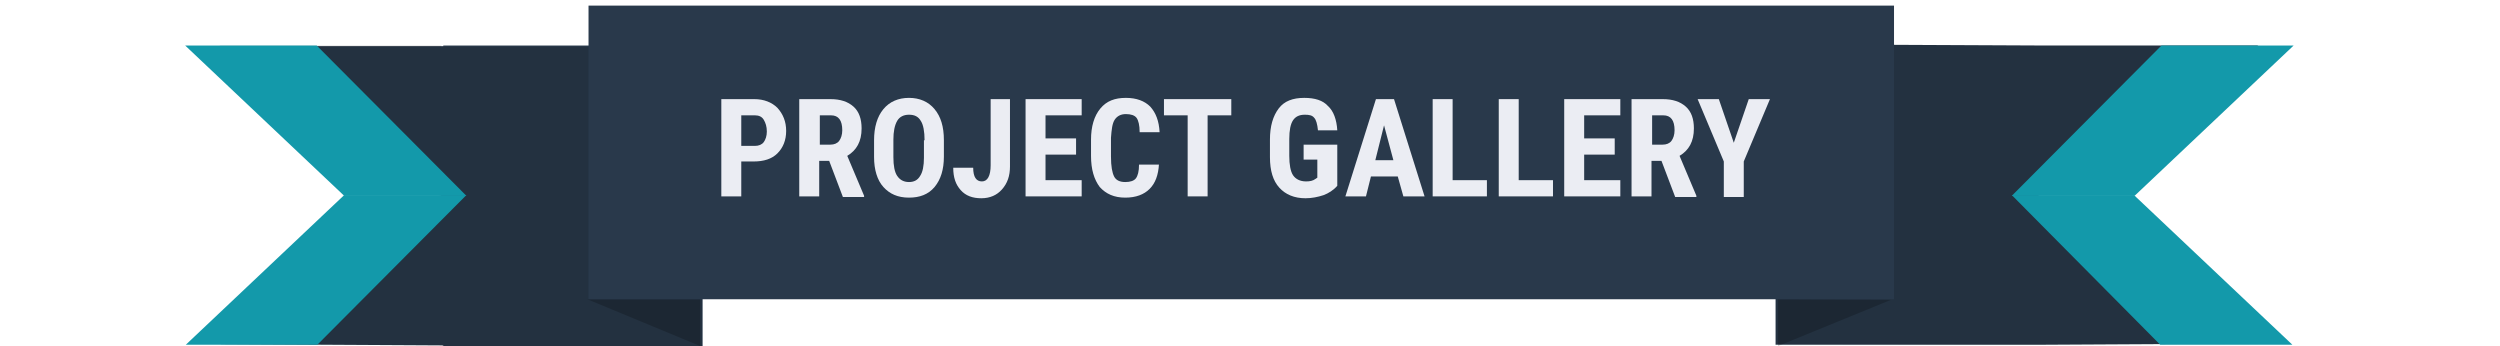
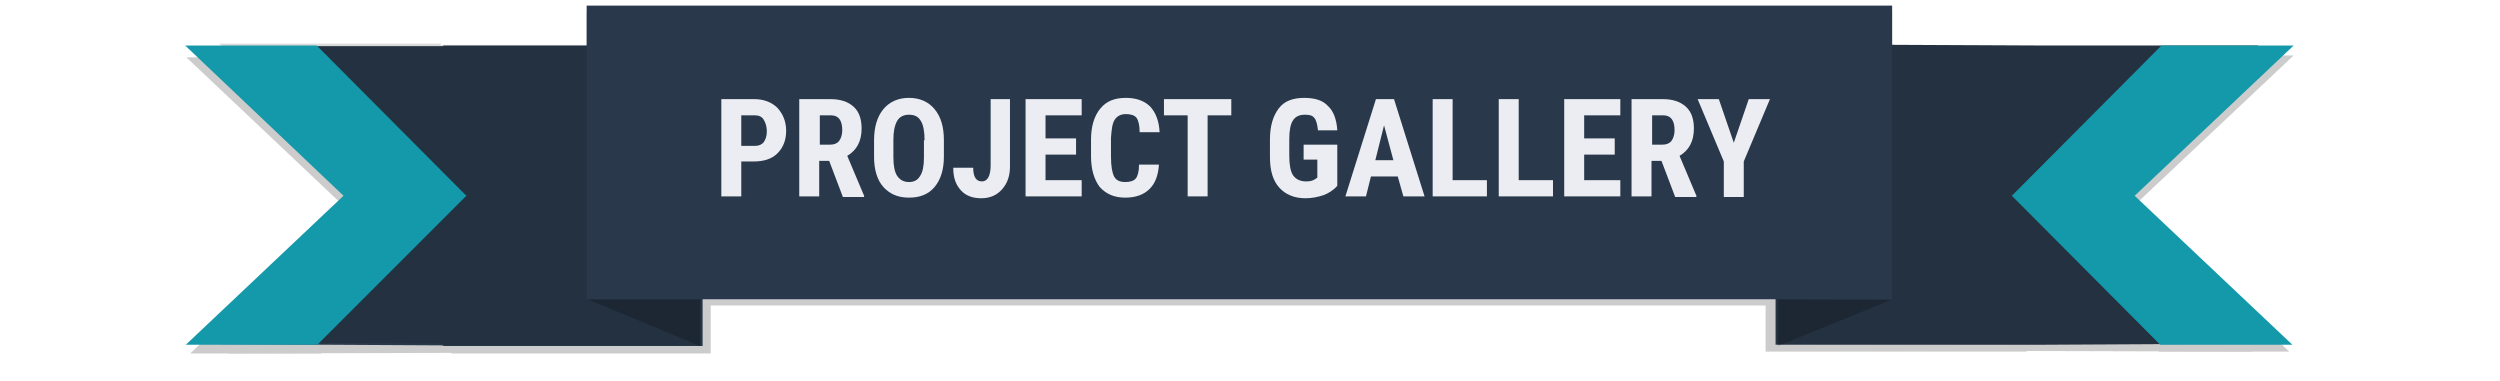
- <svg xmlns="http://www.w3.org/2000/svg" version="1.1" x="0px" y="0px" viewBox="0 0 401 55.4" style="enable-background:new 0 0 401 55.4;" xml:space="preserve">
+ <svg xmlns="http://www.w3.org/2000/svg" version="1.1" x="0px" y="0px" viewBox="0 0 401 61" style="enable-background:new 0 0 401 61;" xml:space="preserve">
  <style type="text/css">
- 	.st0{fill:#29394B;}
- 	.st1{opacity:0.15;}
- 	.st2{opacity:0.2;}
- 	.st3{fill:#1399AA;}
- 	.st4{fill:#EBEDF3;}
+ 	.st0{fill:#CCCCCC;}
+ 	.st1{fill:#29394B;}
+ 	.st2{opacity:0.15;}
+ 	.st3{opacity:0.2;}
+ 	.st4{fill:#1399AA;}
+ 	.st5{fill:#EBEDF3;}
</style>
-   <g id="Layer_2">
- </g>
+   <g id="Layer_5">
+     <polygon class="st0" points="72.4,8.5 72.4,9 72.4,8.6 36.9,8.6 72.2,32.5 36.6,56.7 72.4,56.6 72.4,56.7 114,56.7 114,8.5  " />
+     <polygon class="st0" points="75,33.2 75,33.2 74.9,33.2 51,9.2 29.9,9.2 55.3,33.2 30.5,56.7 51.5,56.7 75,33.2 75,33.2  " />
+     <polygon class="st0" points="325.1,8.3 325.1,8.7 325.1,8.3 360.9,8.3 325.4,32.2 361.2,56.4 325.1,56.3 325.1,56.4 283.2,56.4    283.2,8.3  " />
+     <polygon class="st0" points="322.8,33 322.7,32.9 322.9,32.9 346.7,8.9 367.9,8.9 342.4,32.9 367.2,56.4 346.3,56.4 322.8,33    322.8,33  " />
+     <rect x="94.1" y="1.9" class="st0" width="209.4" height="47.1" />
+   </g>
  <g id="Layer_3">
-     <polygon class="st0" points="71.1,7.3 71.1,7.8 71.1,7.4 35.5,7.4 70.8,31.3 35.4,55.2 71.1,55.4 71.1,55.5 112.7,55.5 112.7,7.3     " />
-     <path class="st1" d="M70.9,7.5v0.1c0,0,0,0-0.1,0l0-0.3H35.2l35.4,23.9L35.3,55.2l35.6,0.2v0.3h41.7V7.5H70.9z" />
-     <polygon class="st2" points="112.3,48 94.2,48 112.3,55.5  " />
-     <polygon class="st3" points="50.9,55.3 74.8,31.3 55.2,31.3 29.8,55.3  " />
-     <polygon class="st3" points="50.8,7.3 74.8,31.4 55.2,31.4 29.7,7.3  " />
-     <polygon class="st0" points="326.9,31.3 362.2,7.3 326.7,7.3 326.7,7.3 284.8,7.1 284.8,55.3 326.4,55.3 326.4,55.3 362.2,55.1     " />
-     <polygon class="st1" points="362.3,7.3 326.7,7.3 326.7,8.3 326.7,8.3 326.7,7.3 284.9,7.1 284.9,55.2 326.4,55.3 362.2,55.2    326.8,31.2  " />
-     <polygon class="st2" points="285.2,48 303.3,48.1 285.2,55.5  " />
-     <polygon class="st3" points="346.5,55.3 322.7,31.3 342.3,31.3 367.7,55.3  " />
-     <polygon class="st3" points="346.7,7.3 322.7,31.4 342.4,31.4 367.9,7.3  " />
+     <polygon class="st1" points="71.1,7.3 71.1,7.8 71.1,7.4 35.5,7.4 70.8,31.3 35.4,55.2 71.1,55.4 71.1,55.5 112.7,55.5 112.7,7.3     " />
+     <path class="st2" d="M70.8,7.2v0.1c0,0,0,0-0.1,0l0-0.3H35.1L70.5,31L35.2,54.9l35.6,0.2v0.3h41.7V7.2H70.8z" />
+     <polygon class="st3" points="112.3,48 94.2,48 112.3,55.5  " />
+     <polygon class="st4" points="74.8,31.4 74.8,31.3 74.7,31.3 50.8,7.3 29.7,7.3 55.1,31.4 29.8,55.3 50.9,55.3 74.8,31.4 74.8,31.4     " />
+     <polygon class="st1" points="326.9,31.3 362.2,7.3 326.7,7.3 326.7,7.3 284.8,7.1 284.8,55.3 326.4,55.3 326.4,55.3 362.2,55.1     " />
+     <polygon class="st2" points="362.3,7.3 326.7,7.3 326.7,8.3 326.7,8.3 326.7,7.3 284.9,7.1 284.9,55.2 326.4,55.3 362.2,55.2    326.8,31.2  " />
+     <polygon class="st3" points="285.2,48 303.3,48.1 285.2,55.5  " />
+     <polygon class="st4" points="367.9,7.3 346.7,7.3 322.8,31.3 322.7,31.3 322.7,31.4 322.7,31.4 322.7,31.4 346.5,55.3 367.7,55.3    342.4,31.4  " />
  </g>
  <g id="Layer_4">
-     <rect x="94.4" y="0.9" class="st0" width="209.4" height="47.1" />
+     <rect x="94.1" y="0.9" class="st1" width="209.4" height="47.1" />
    <g>
-       <path class="st4" d="M118.9,26v5.5h-3.2V15.9h5.3c1.5,0,2.8,0.5,3.7,1.4c0.9,1,1.4,2.2,1.4,3.7c0,1.5-0.5,2.7-1.4,3.6    c-0.9,0.9-2.2,1.3-3.8,1.3H118.9z M118.9,23.4h2.2c0.6,0,1.1-0.2,1.4-0.6c0.3-0.4,0.5-1,0.5-1.7c0-0.8-0.2-1.4-0.5-1.9    c-0.3-0.5-0.8-0.7-1.4-0.7h-2.2V23.4z" />
-       <path class="st4" d="M133,25.8h-1.6v5.7h-3.2V15.9h5c1.6,0,2.8,0.4,3.7,1.2c0.9,0.8,1.3,2,1.3,3.5c0,2.1-0.8,3.5-2.3,4.4l2.7,6.4    v0.2h-3.4L133,25.8z M131.4,23.2h1.8c0.6,0,1.1-0.2,1.4-0.6c0.3-0.4,0.5-1,0.5-1.7c0-1.6-0.6-2.4-1.8-2.4h-1.8V23.2z" />
-       <path class="st4" d="M151.4,25.1c0,2.1-0.5,3.7-1.5,4.9c-1,1.2-2.4,1.7-4.1,1.7c-1.8,0-3.1-0.6-4.1-1.7c-1-1.1-1.5-2.8-1.5-4.8    v-2.7c0-2.1,0.5-3.8,1.5-5c1-1.2,2.4-1.8,4.1-1.8c1.7,0,3.1,0.6,4.1,1.8c1,1.2,1.5,2.8,1.5,5V25.1z M148.3,22.5    c0-1.4-0.2-2.5-0.6-3.1c-0.4-0.7-1-1-1.9-1c-0.8,0-1.5,0.3-1.9,1c-0.4,0.7-0.6,1.7-0.6,3v2.8c0,1.4,0.2,2.4,0.6,3    c0.4,0.6,1,1,1.9,1c0.8,0,1.4-0.3,1.8-1c0.4-0.6,0.6-1.6,0.6-2.9V22.5z" />
-       <path class="st4" d="M158.8,15.9h3.2v10.8c0,1.5-0.4,2.7-1.3,3.7c-0.8,0.9-1.9,1.4-3.3,1.4c-1.4,0-2.5-0.4-3.3-1.3    c-0.8-0.9-1.2-2-1.2-3.6h3.2c0,1.5,0.5,2.2,1.4,2.2c0.9,0,1.4-0.9,1.4-2.6V15.9z" />
-       <path class="st4" d="M172.6,24.8h-4.9v4.1h5.8v2.6h-9V15.9h9v2.6h-5.8v3.7h4.9V24.8z" />
-       <path class="st4" d="M185.9,26.3c-0.1,1.8-0.6,3.1-1.5,4c-0.9,0.9-2.2,1.4-3.9,1.4c-1.8,0-3.1-0.6-4.1-1.7c-0.9-1.2-1.4-2.8-1.4-5    v-2.6c0-2.1,0.5-3.8,1.5-5c1-1.2,2.3-1.7,4.1-1.7c1.7,0,3,0.5,3.9,1.4c0.9,1,1.4,2.3,1.5,4.1h-3.2c0-1.1-0.2-1.9-0.5-2.3    s-0.9-0.6-1.7-0.6c-0.8,0-1.4,0.3-1.8,0.9c-0.4,0.6-0.5,1.6-0.6,2.9v3c0,1.6,0.2,2.6,0.5,3.2c0.3,0.6,0.9,0.9,1.8,0.9    c0.8,0,1.4-0.2,1.7-0.6c0.3-0.4,0.5-1.1,0.5-2.2H185.9z" />
-       <path class="st4" d="M197.6,18.5h-3.9v13h-3.2v-13h-3.8v-2.6h10.8V18.5z" />
-       <path class="st4" d="M214.5,29.8c-0.6,0.7-1.4,1.2-2.2,1.5c-0.9,0.3-1.9,0.5-2.9,0.5c-1.8,0-3.2-0.6-4.2-1.7    c-1-1.1-1.5-2.7-1.5-4.9v-2.8c0-2.2,0.5-3.8,1.4-5c0.9-1.2,2.3-1.7,4.1-1.7c1.7,0,3,0.4,3.8,1.3c0.9,0.8,1.4,2.2,1.5,3.9h-3.1    c-0.1-1-0.3-1.7-0.6-2c-0.3-0.4-0.8-0.5-1.5-0.5c-0.9,0-1.5,0.3-1.9,0.9s-0.6,1.6-0.6,3V25c0,1.4,0.2,2.5,0.6,3.1    c0.4,0.6,1.1,1,2.1,1c0.6,0,1.1-0.1,1.5-0.4l0.3-0.2v-2.9h-2.2v-2.4h5.4V29.8z" />
-       <path class="st4" d="M224.2,28.3h-4.3l-0.8,3.2h-3.3l4.9-15.6h2.9l4.9,15.6h-3.4L224.2,28.3z M220.6,25.7h2.9l-1.5-5.6L220.6,25.7    z" />
-       <path class="st4" d="M233,28.9h5.5v2.6h-8.7V15.9h3.2V28.9z" />
-       <path class="st4" d="M243.6,28.9h5.5v2.6h-8.7V15.9h3.2V28.9z" />
-       <path class="st4" d="M259,24.8h-4.9v4.1h5.8v2.6h-9V15.9h9v2.6h-5.8v3.7h4.9V24.8z" />
-       <path class="st4" d="M266.5,25.8h-1.6v5.7h-3.2V15.9h5c1.6,0,2.8,0.4,3.7,1.2c0.9,0.8,1.3,2,1.3,3.5c0,2.1-0.8,3.5-2.3,4.4    l2.7,6.4v0.2h-3.4L266.5,25.8z M264.9,23.2h1.8c0.6,0,1.1-0.2,1.4-0.6s0.5-1,0.5-1.7c0-1.6-0.6-2.4-1.8-2.4h-1.8V23.2z" />
-       <path class="st4" d="M278.1,22.9l2.4-7h3.4l-4.2,10v5.7h-3.2v-5.7l-4.2-10h3.4L278.1,22.9z" />
+       <path class="st5" d="M118.9,26v5.5h-3.2V15.9h5.3c1.5,0,2.8,0.5,3.7,1.4c0.9,1,1.4,2.2,1.4,3.7c0,1.5-0.5,2.7-1.4,3.6    c-0.9,0.9-2.2,1.3-3.8,1.3H118.9z M118.9,23.4h2.2c0.6,0,1.1-0.2,1.4-0.6c0.3-0.4,0.5-1,0.5-1.7c0-0.8-0.2-1.4-0.5-1.9    c-0.3-0.5-0.8-0.7-1.4-0.7h-2.2V23.4z" />
+       <path class="st5" d="M133,25.8h-1.6v5.7h-3.2V15.9h5c1.6,0,2.8,0.4,3.7,1.2c0.9,0.8,1.3,2,1.3,3.5c0,2.1-0.8,3.5-2.3,4.4l2.7,6.4    v0.2h-3.4L133,25.8z M131.4,23.2h1.8c0.6,0,1.1-0.2,1.4-0.6c0.3-0.4,0.5-1,0.5-1.7c0-1.6-0.6-2.4-1.8-2.4h-1.8V23.2z" />
+       <path class="st5" d="M151.4,25.1c0,2.1-0.5,3.7-1.5,4.9c-1,1.2-2.4,1.7-4.1,1.7c-1.8,0-3.1-0.6-4.1-1.7c-1-1.1-1.5-2.8-1.5-4.8    v-2.7c0-2.1,0.5-3.8,1.5-5c1-1.2,2.4-1.8,4.1-1.8c1.7,0,3.1,0.6,4.1,1.8c1,1.2,1.5,2.8,1.5,5V25.1z M148.3,22.5    c0-1.4-0.2-2.5-0.6-3.1c-0.4-0.7-1-1-1.9-1c-0.8,0-1.5,0.3-1.9,1c-0.4,0.7-0.6,1.7-0.6,3v2.8c0,1.4,0.2,2.4,0.6,3    c0.4,0.6,1,1,1.9,1c0.8,0,1.4-0.3,1.8-1c0.4-0.6,0.6-1.6,0.6-2.9V22.5z" />
+       <path class="st5" d="M158.8,15.9h3.2v10.8c0,1.5-0.4,2.7-1.3,3.7c-0.8,0.9-1.9,1.4-3.3,1.4c-1.4,0-2.5-0.4-3.3-1.3    c-0.8-0.9-1.2-2-1.2-3.6h3.2c0,1.5,0.5,2.2,1.4,2.2c0.9,0,1.4-0.9,1.4-2.6V15.9z" />
+       <path class="st5" d="M172.6,24.8h-4.9v4.1h5.8v2.6h-9V15.9h9v2.6h-5.8v3.7h4.9V24.8z" />
+       <path class="st5" d="M185.9,26.3c-0.1,1.8-0.6,3.1-1.5,4c-0.9,0.9-2.2,1.4-3.9,1.4c-1.8,0-3.1-0.6-4.1-1.7c-0.9-1.2-1.4-2.8-1.4-5    v-2.6c0-2.1,0.5-3.8,1.5-5c1-1.2,2.3-1.7,4.1-1.7c1.7,0,3,0.5,3.9,1.4c0.9,1,1.4,2.3,1.5,4.1h-3.2c0-1.1-0.2-1.9-0.5-2.3    s-0.9-0.6-1.7-0.6c-0.8,0-1.4,0.3-1.8,0.9c-0.4,0.6-0.5,1.6-0.6,2.9v3c0,1.6,0.2,2.6,0.5,3.2c0.3,0.6,0.9,0.9,1.8,0.9    c0.8,0,1.4-0.2,1.7-0.6c0.3-0.4,0.5-1.1,0.5-2.2H185.9z" />
+       <path class="st5" d="M197.6,18.5h-3.9v13h-3.2v-13h-3.8v-2.6h10.8V18.5z" />
+       <path class="st5" d="M214.5,29.8c-0.6,0.7-1.4,1.2-2.2,1.5c-0.9,0.3-1.9,0.5-2.9,0.5c-1.8,0-3.2-0.6-4.2-1.7    c-1-1.1-1.5-2.7-1.5-4.9v-2.8c0-2.2,0.5-3.8,1.4-5c0.9-1.2,2.3-1.7,4.1-1.7c1.7,0,3,0.4,3.8,1.3c0.9,0.8,1.4,2.2,1.5,3.9h-3.1    c-0.1-1-0.3-1.7-0.6-2c-0.3-0.4-0.8-0.5-1.5-0.5c-0.9,0-1.5,0.3-1.9,0.9s-0.6,1.6-0.6,3V25c0,1.4,0.2,2.5,0.6,3.1    c0.4,0.6,1.1,1,2.1,1c0.6,0,1.1-0.1,1.5-0.4l0.3-0.2v-2.9h-2.2v-2.4h5.4V29.8z" />
+       <path class="st5" d="M224.2,28.3h-4.3l-0.8,3.2h-3.3l4.9-15.6h2.9l4.9,15.6h-3.4L224.2,28.3z M220.6,25.7h2.9l-1.5-5.6L220.6,25.7    z" />
+       <path class="st5" d="M233,28.9h5.5v2.6h-8.7V15.9h3.2V28.9z" />
+       <path class="st5" d="M243.6,28.9h5.5v2.6h-8.7V15.9h3.2V28.9z" />
+       <path class="st5" d="M259,24.8h-4.9v4.1h5.8v2.6h-9V15.9h9v2.6h-5.8v3.7h4.9V24.8z" />
+       <path class="st5" d="M266.5,25.8h-1.6v5.7h-3.2V15.9h5c1.6,0,2.8,0.4,3.7,1.2c0.9,0.8,1.3,2,1.3,3.5c0,2.1-0.8,3.5-2.3,4.4    l2.7,6.4v0.2h-3.4L266.5,25.8z M264.9,23.2h1.8c0.6,0,1.1-0.2,1.4-0.6s0.5-1,0.5-1.7c0-1.6-0.6-2.4-1.8-2.4h-1.8V23.2z" />
+       <path class="st5" d="M278.1,22.9l2.4-7h3.4l-4.2,10v5.7h-3.2v-5.7l-4.2-10h3.4L278.1,22.9z" />
    </g>
  </g>
</svg>
